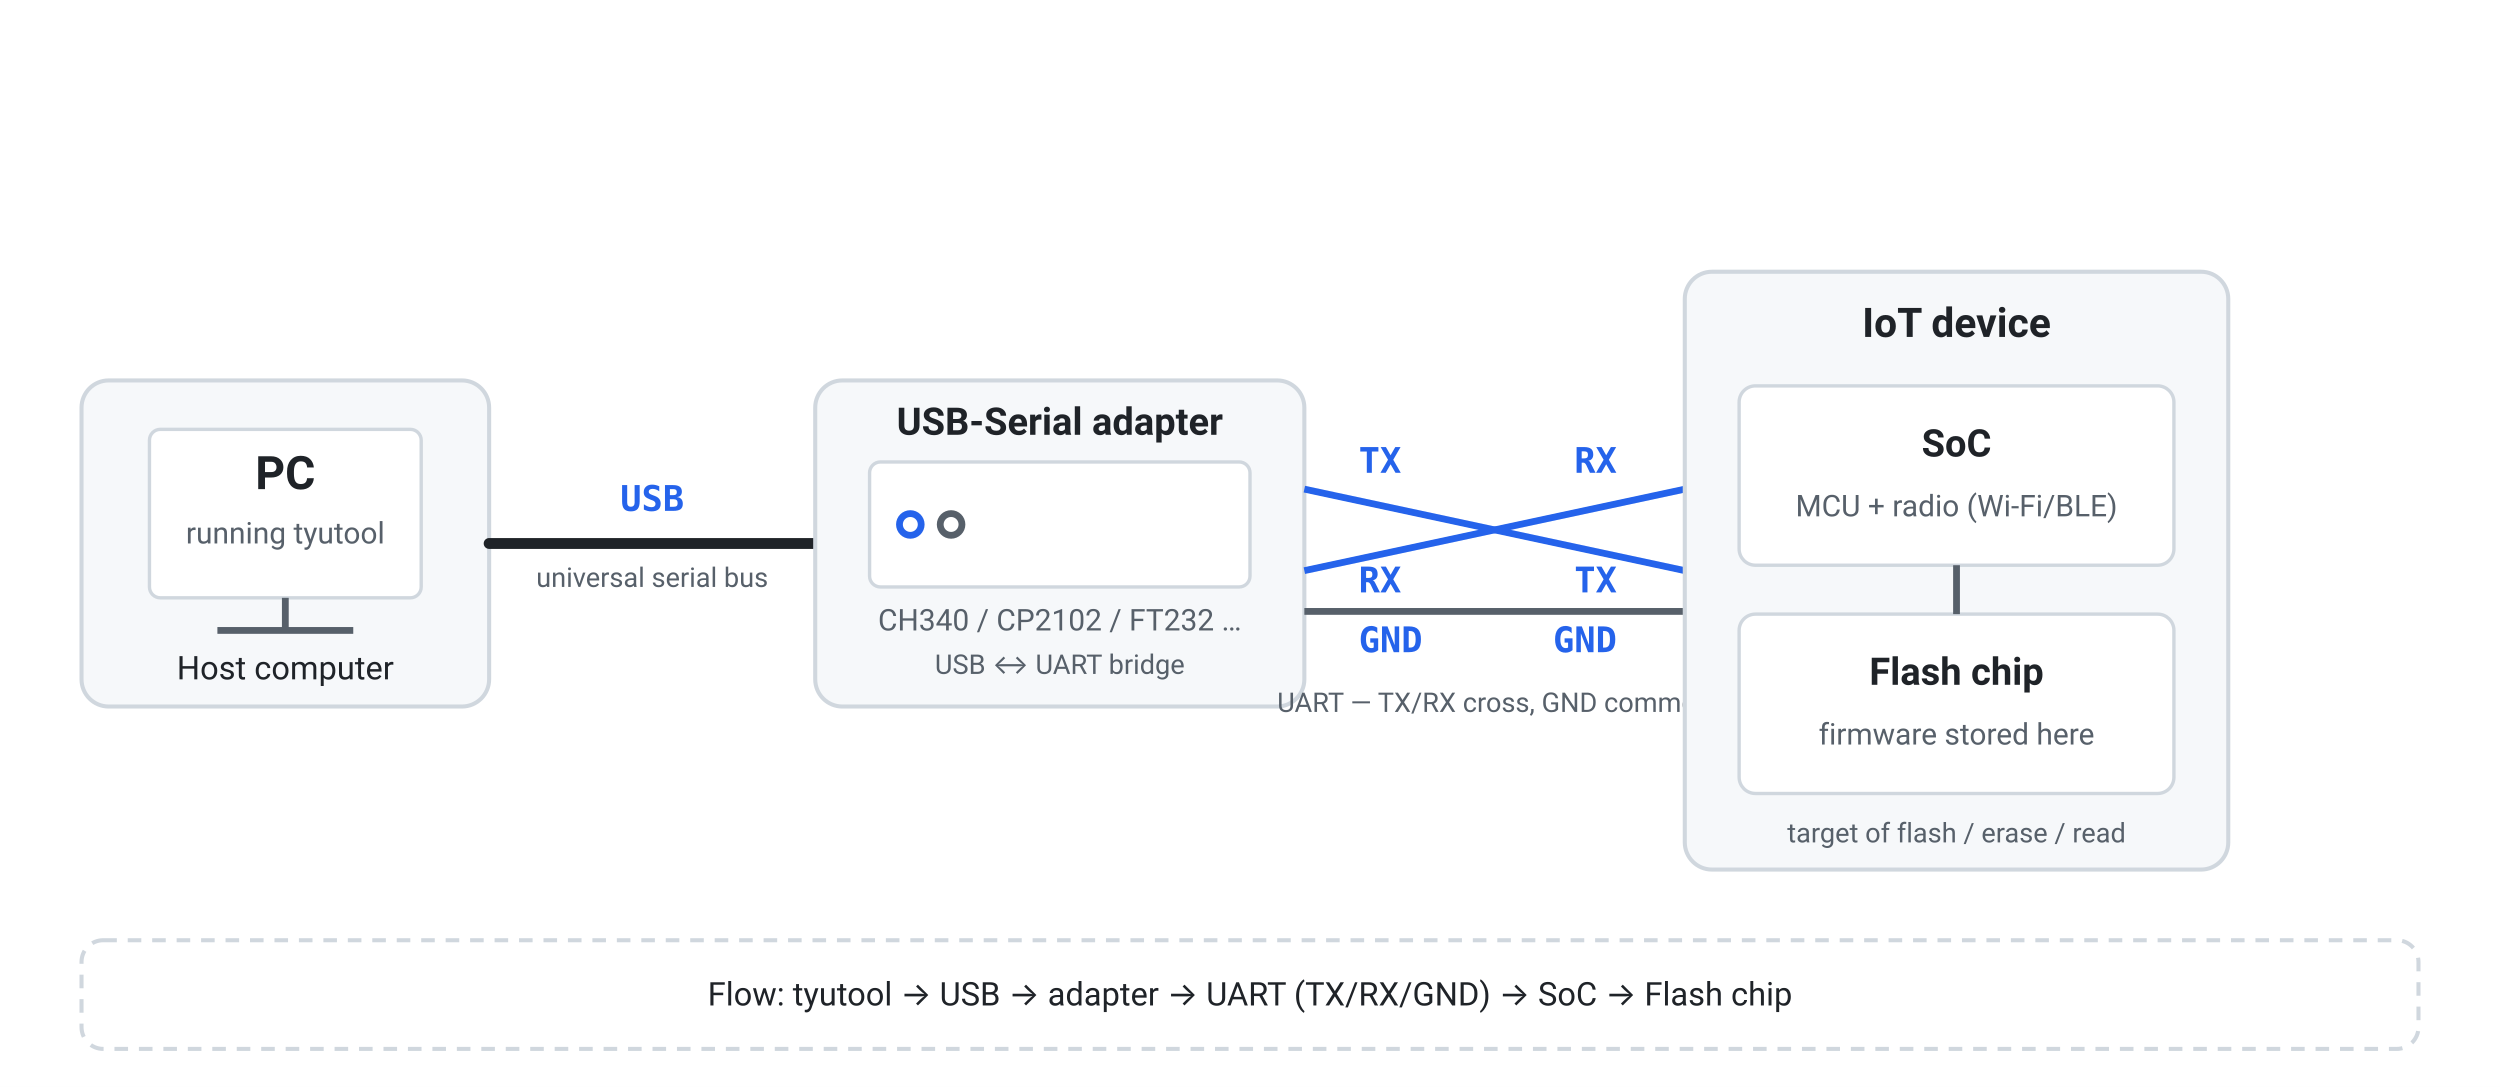
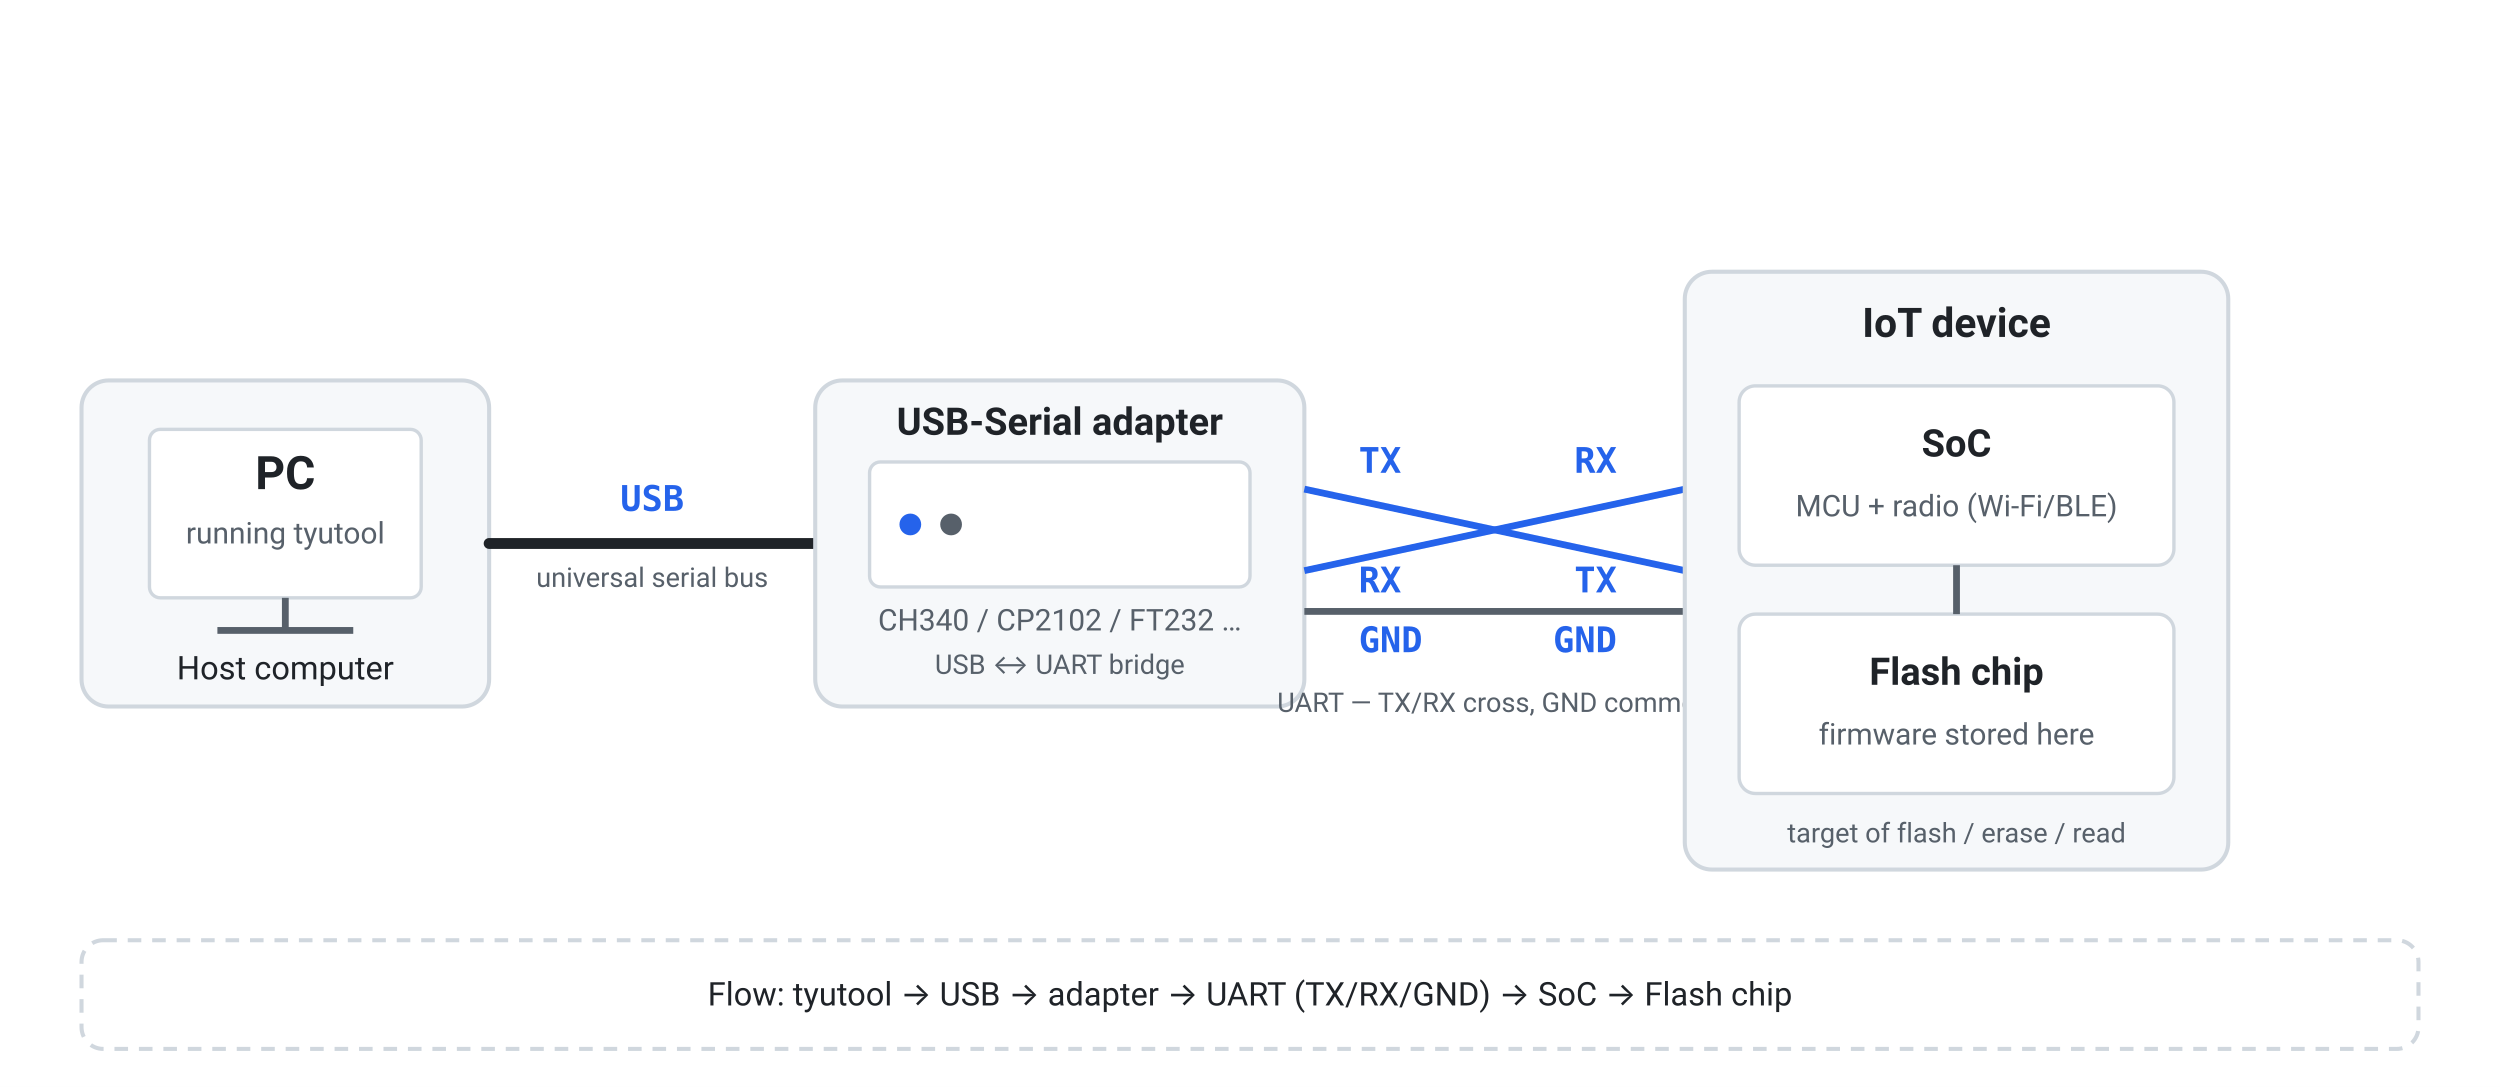
<svg xmlns="http://www.w3.org/2000/svg" viewBox="0 0 920 400" role="img" aria-labelledby="diagTitle diagDesc">
  <style>
    .bg{fill:#ffffff}
    .box{fill:#f6f8fa;stroke:#d0d7de;stroke-width:1.5}
    .inner{fill:#ffffff;stroke:#d0d7de;stroke-width:1.25}
    .frame{fill:none;stroke:#d0d7de;stroke-width:1.5;stroke-dasharray:5 4}
    .wire{stroke:#2563eb;stroke-width:2.5;fill:none}
    .gnd{stroke:#57606a;stroke-width:2.5;fill:none}
    .cable{stroke:#1f2328;stroke-width:4;fill:none;stroke-linecap:round}
    .lbl{fill:#1f2328;font-family:-apple-system,BlinkMacSystemFont,"Segoe UI",Roboto,"PingFang SC","Microsoft YaHei",sans-serif}
    .ttl{fill:#1f2328;font-family:-apple-system,BlinkMacSystemFont,"Segoe UI",Roboto,"PingFang SC","Microsoft YaHei",sans-serif;font-weight:700}
    .sub{fill:#57606a;font-family:-apple-system,BlinkMacSystemFont,"Segoe UI",Roboto,"PingFang SC","Microsoft YaHei",sans-serif}
    .pin{fill:#2563eb;font-family:ui-monospace,SFMono-Regular,Menlo,Consolas,monospace;font-weight:700;font-size:13px}
+     .dot-wire{fill:#2563eb;stroke:none}
+     .dot-gnd{fill:#57606a;stroke:none}
    @media (prefers-color-scheme: dark){
      .bg{fill:#0d1117}
      .box{fill:#161b22;stroke:#30363d}
      .inner{fill:#0d1117;stroke:#30363d}
      .frame{stroke:#30363d}
      .wire{stroke:#58a6ff}
      .gnd{stroke:#9198a1}
      .cable{stroke:#e6edf3}
      .lbl{fill:#e6edf3}
      .ttl{fill:#e6edf3}
      .sub{fill:#9198a1}
      .pin{fill:#58a6ff}
+       .dot-wire{fill:#58a6ff}
+       .dot-gnd{fill:#9198a1}
    }
+     :root[data-theme="dark"] .bg,
+     [data-theme="dark"] .bg{fill:#0d1117}
+     [data-theme="dark"] .box{fill:#161b22;stroke:#30363d}
+     [data-theme="dark"] .inner{fill:#0d1117;stroke:#30363d}
+     [data-theme="dark"] .frame{stroke:#30363d}
+     [data-theme="dark"] .wire{stroke:#58a6ff}
+     [data-theme="dark"] .gnd{stroke:#9198a1}
+     [data-theme="dark"] .cable{stroke:#e6edf3}
+     [data-theme="dark"] .lbl,
+     [data-theme="dark"] .ttl{fill:#e6edf3}
+     [data-theme="dark"] .sub{fill:#9198a1}
+     [data-theme="dark"] .pin{fill:#58a6ff}
+     [data-theme="dark"] .dot-wire{fill:#58a6ff}
+     [data-theme="dark"] .dot-gnd{fill:#9198a1}
  </style>
  <rect class="bg" x="0" y="0" width="920" height="400" />
  <g id="pc">
    <rect class="box" x="30" y="140" width="150" height="120" rx="10" />
    <rect class="inner" x="55" y="158" width="100" height="62" rx="4" />
    <line x1="80" y1="232" x2="130" y2="232" class="gnd" stroke-width="2" />
    <line x1="105" y1="220" x2="105" y2="232" class="gnd" stroke-width="2" />
    <text class="ttl" x="105" y="180" text-anchor="middle" font-size="17">PC</text>
    <text class="sub" x="105" y="200" text-anchor="middle" font-size="11">running tyutool</text>
    <text class="lbl" x="105" y="250" text-anchor="middle" font-size="12">Host computer</text>
  </g>
  <g id="usb">
    <line class="cable" x1="180" y1="200" x2="300" y2="200" />
    <text class="pin" x="240" y="188" text-anchor="middle">USB</text>
    <text class="sub" x="240" y="216" text-anchor="middle" font-size="10">universal serial bus</text>
  </g>
  <g id="adapter">
    <rect class="box" x="300" y="140" width="180" height="120" rx="10" />
    <rect class="inner" x="320" y="170" width="140" height="46" rx="4" />
-     <circle cx="335" cy="193" r="4" class="wire" fill="#2563eb" stroke="none" />
-     <circle cx="350" cy="193" r="4" class="gnd" fill="#57606a" stroke="none" />
+     <circle cx="335" cy="193" r="4" class="dot-wire" />
+     <circle cx="350" cy="193" r="4" class="dot-gnd" />
    <text class="ttl" x="390" y="160" text-anchor="middle" font-size="14">USB-Serial adapter</text>
    <text class="sub" x="390" y="232" text-anchor="middle" font-size="11">CH340 / CP2102 / FT232 …</text>
    <text class="sub" x="390" y="248" text-anchor="middle" font-size="10">USB ↔ UART bridge</text>
  </g>
  <g id="uart">
    <line class="wire" x1="480" y1="180" x2="620" y2="210" />
    <line class="wire" x1="480" y1="210" x2="620" y2="180" />
    <line class="gnd" x1="480" y1="225" x2="620" y2="225" />
    <text class="pin" x="500" y="174">TX</text>
    <text class="pin" x="500" y="218">RX</text>
    <text class="pin" x="500" y="240">GND</text>
    <text class="pin" x="595" y="174" text-anchor="end">RX</text>
    <text class="pin" x="595" y="218" text-anchor="end">TX</text>
    <text class="pin" x="595" y="240" text-anchor="end">GND</text>
    <text class="sub" x="550" y="262" text-anchor="middle" font-size="10">UART — TX/RX cross, GND common</text>
  </g>
  <g id="device">
    <rect class="box" x="620" y="100" width="200" height="220" rx="10" />
    <text class="ttl" x="720" y="124" text-anchor="middle" font-size="15">IoT device</text>
    <rect class="inner" x="640" y="142" width="160" height="66" rx="6" />
    <text class="lbl" x="720" y="168" text-anchor="middle" font-size="14" font-weight="600">SoC</text>
    <text class="sub" x="720" y="190" text-anchor="middle" font-size="11">MCU + radio (Wi-Fi/BLE)</text>
    <rect class="inner" x="640" y="226" width="160" height="66" rx="6" />
    <text class="lbl" x="720" y="252" text-anchor="middle" font-size="14" font-weight="600">Flash chip</text>
    <text class="sub" x="720" y="274" text-anchor="middle" font-size="11">firmware stored here</text>
    <line class="gnd" x1="720" y1="208" x2="720" y2="226" stroke-width="2" />
    <text class="sub" x="720" y="310" text-anchor="middle" font-size="10">target of flash / erase / read</text>
  </g>
  <g id="legend">
    <rect class="frame" x="30" y="346" width="860" height="40" rx="8" />
    <text class="lbl" x="460" y="370" text-anchor="middle" font-size="12">
      Flow: tyutool → USB → adapter → UART (TX/RX/GND) → SoC → Flash chip
    </text>
  </g>
</svg>
